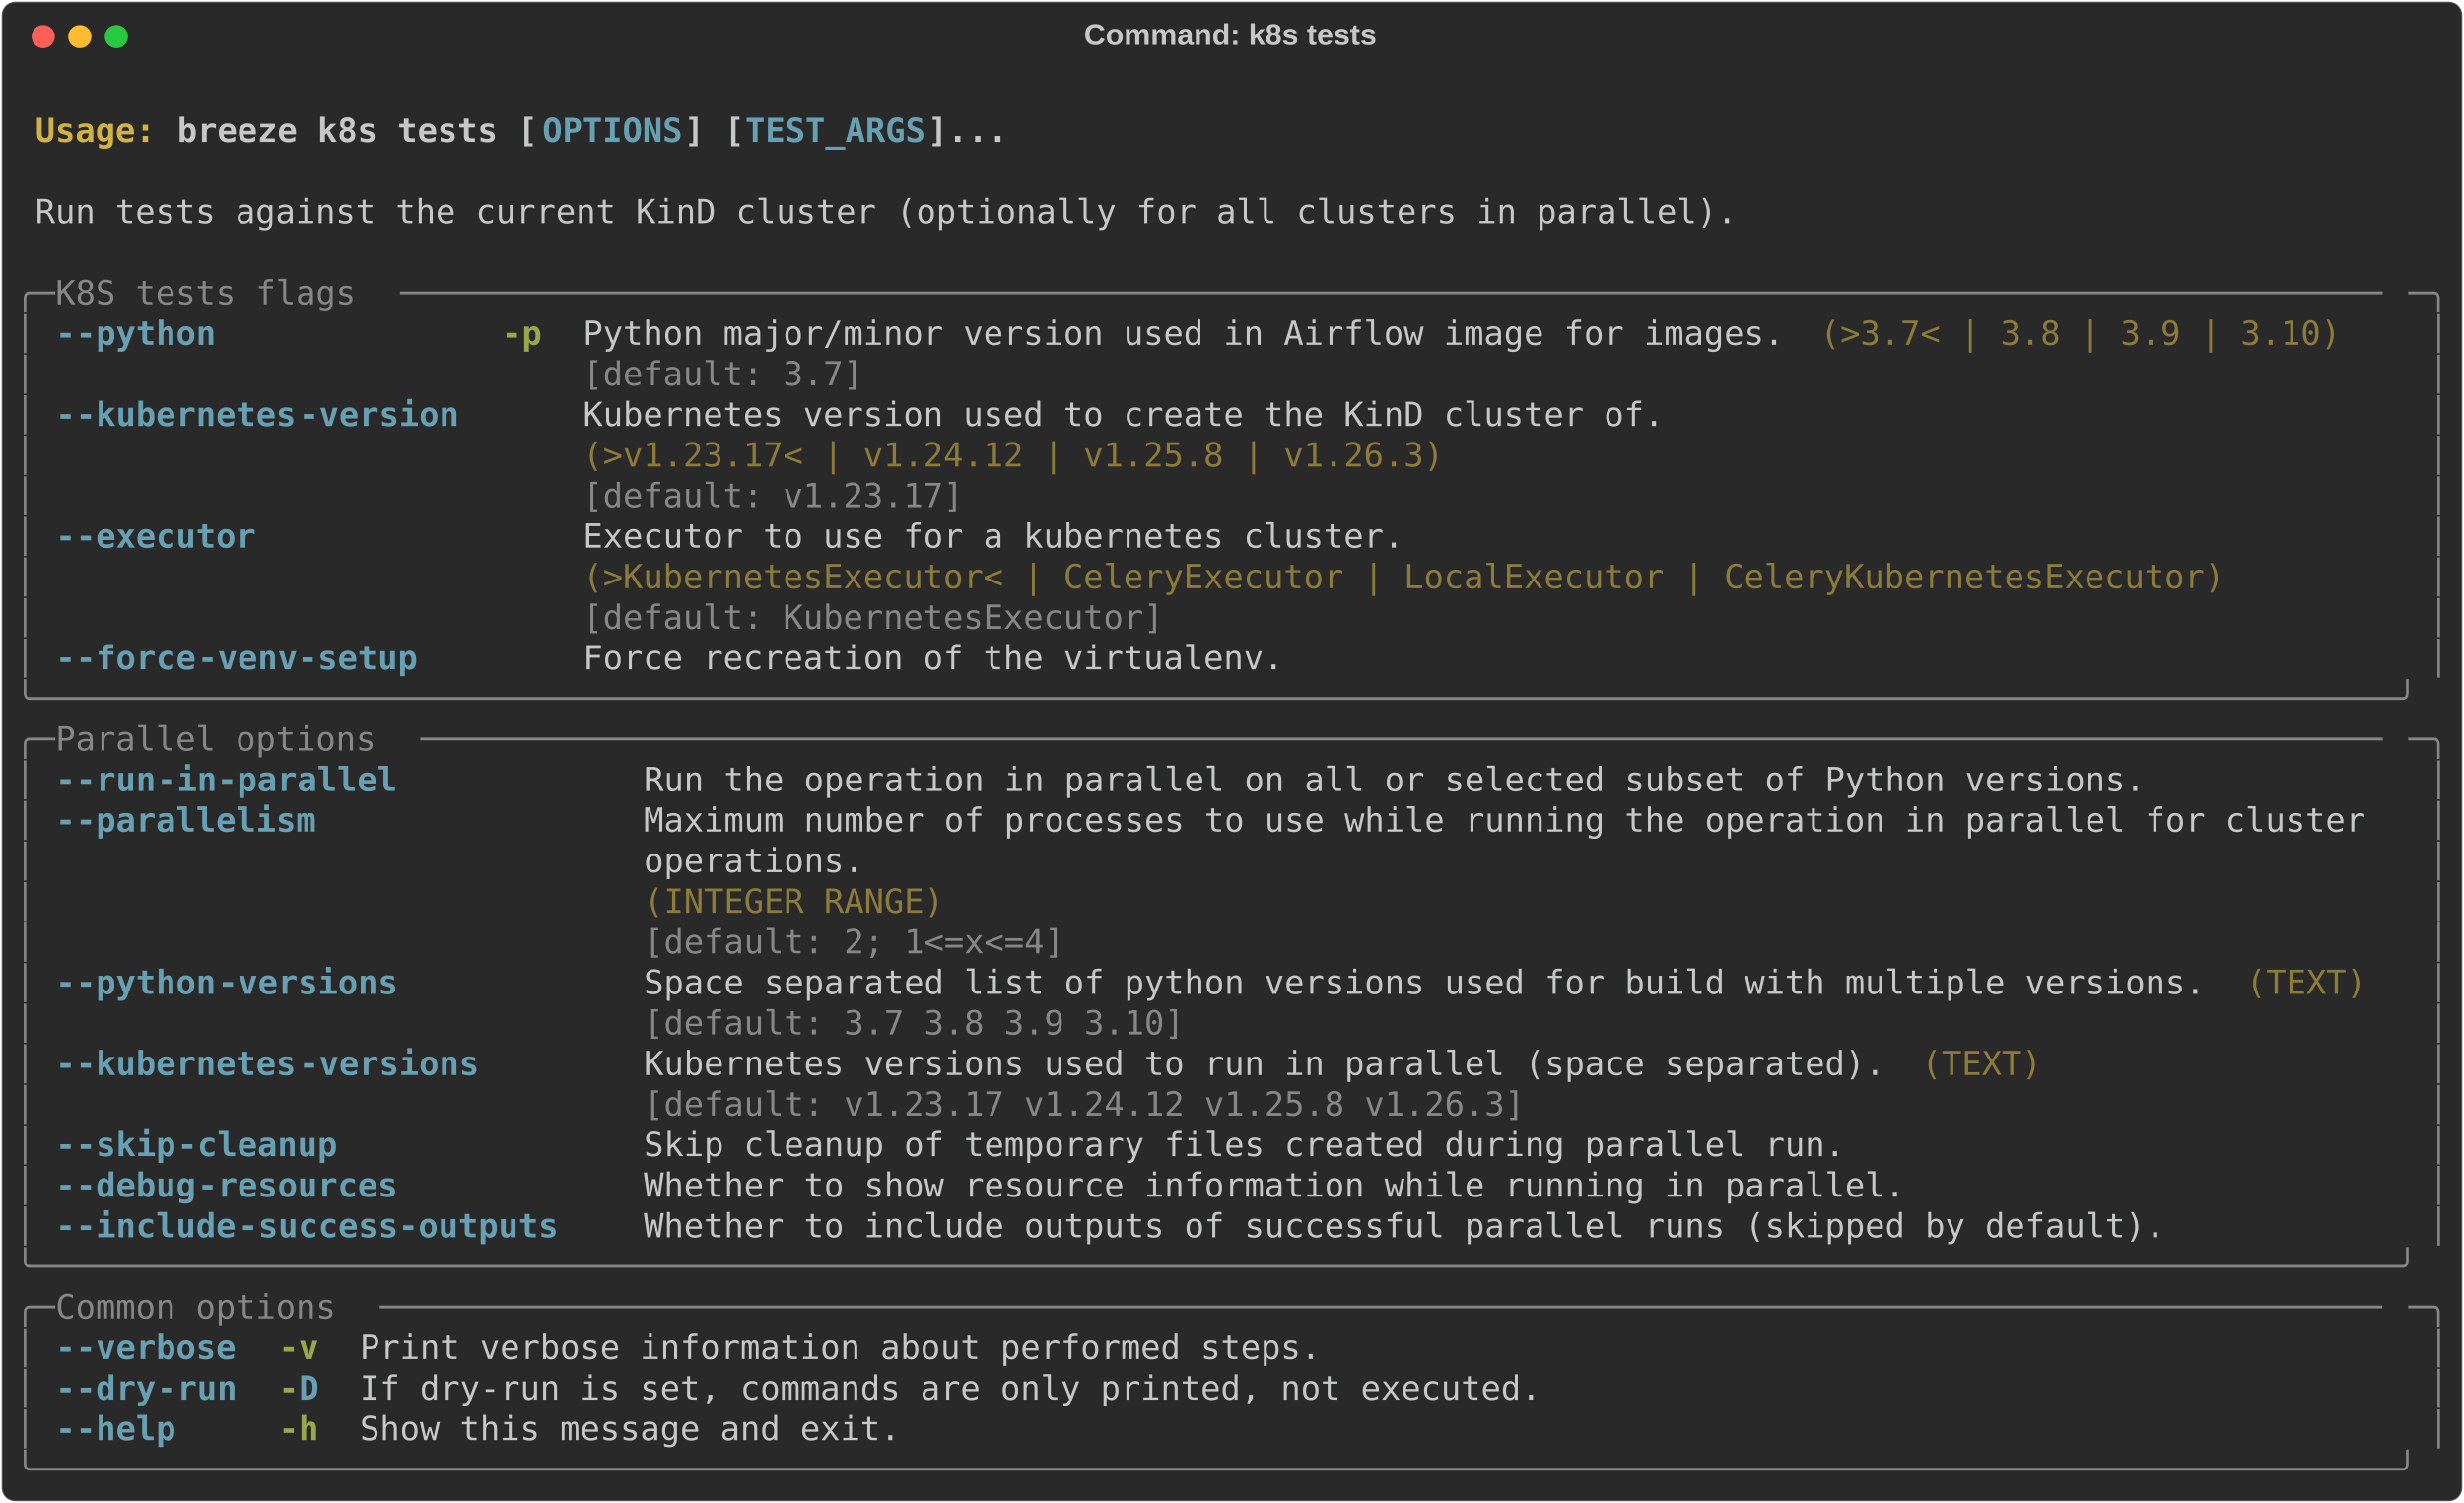
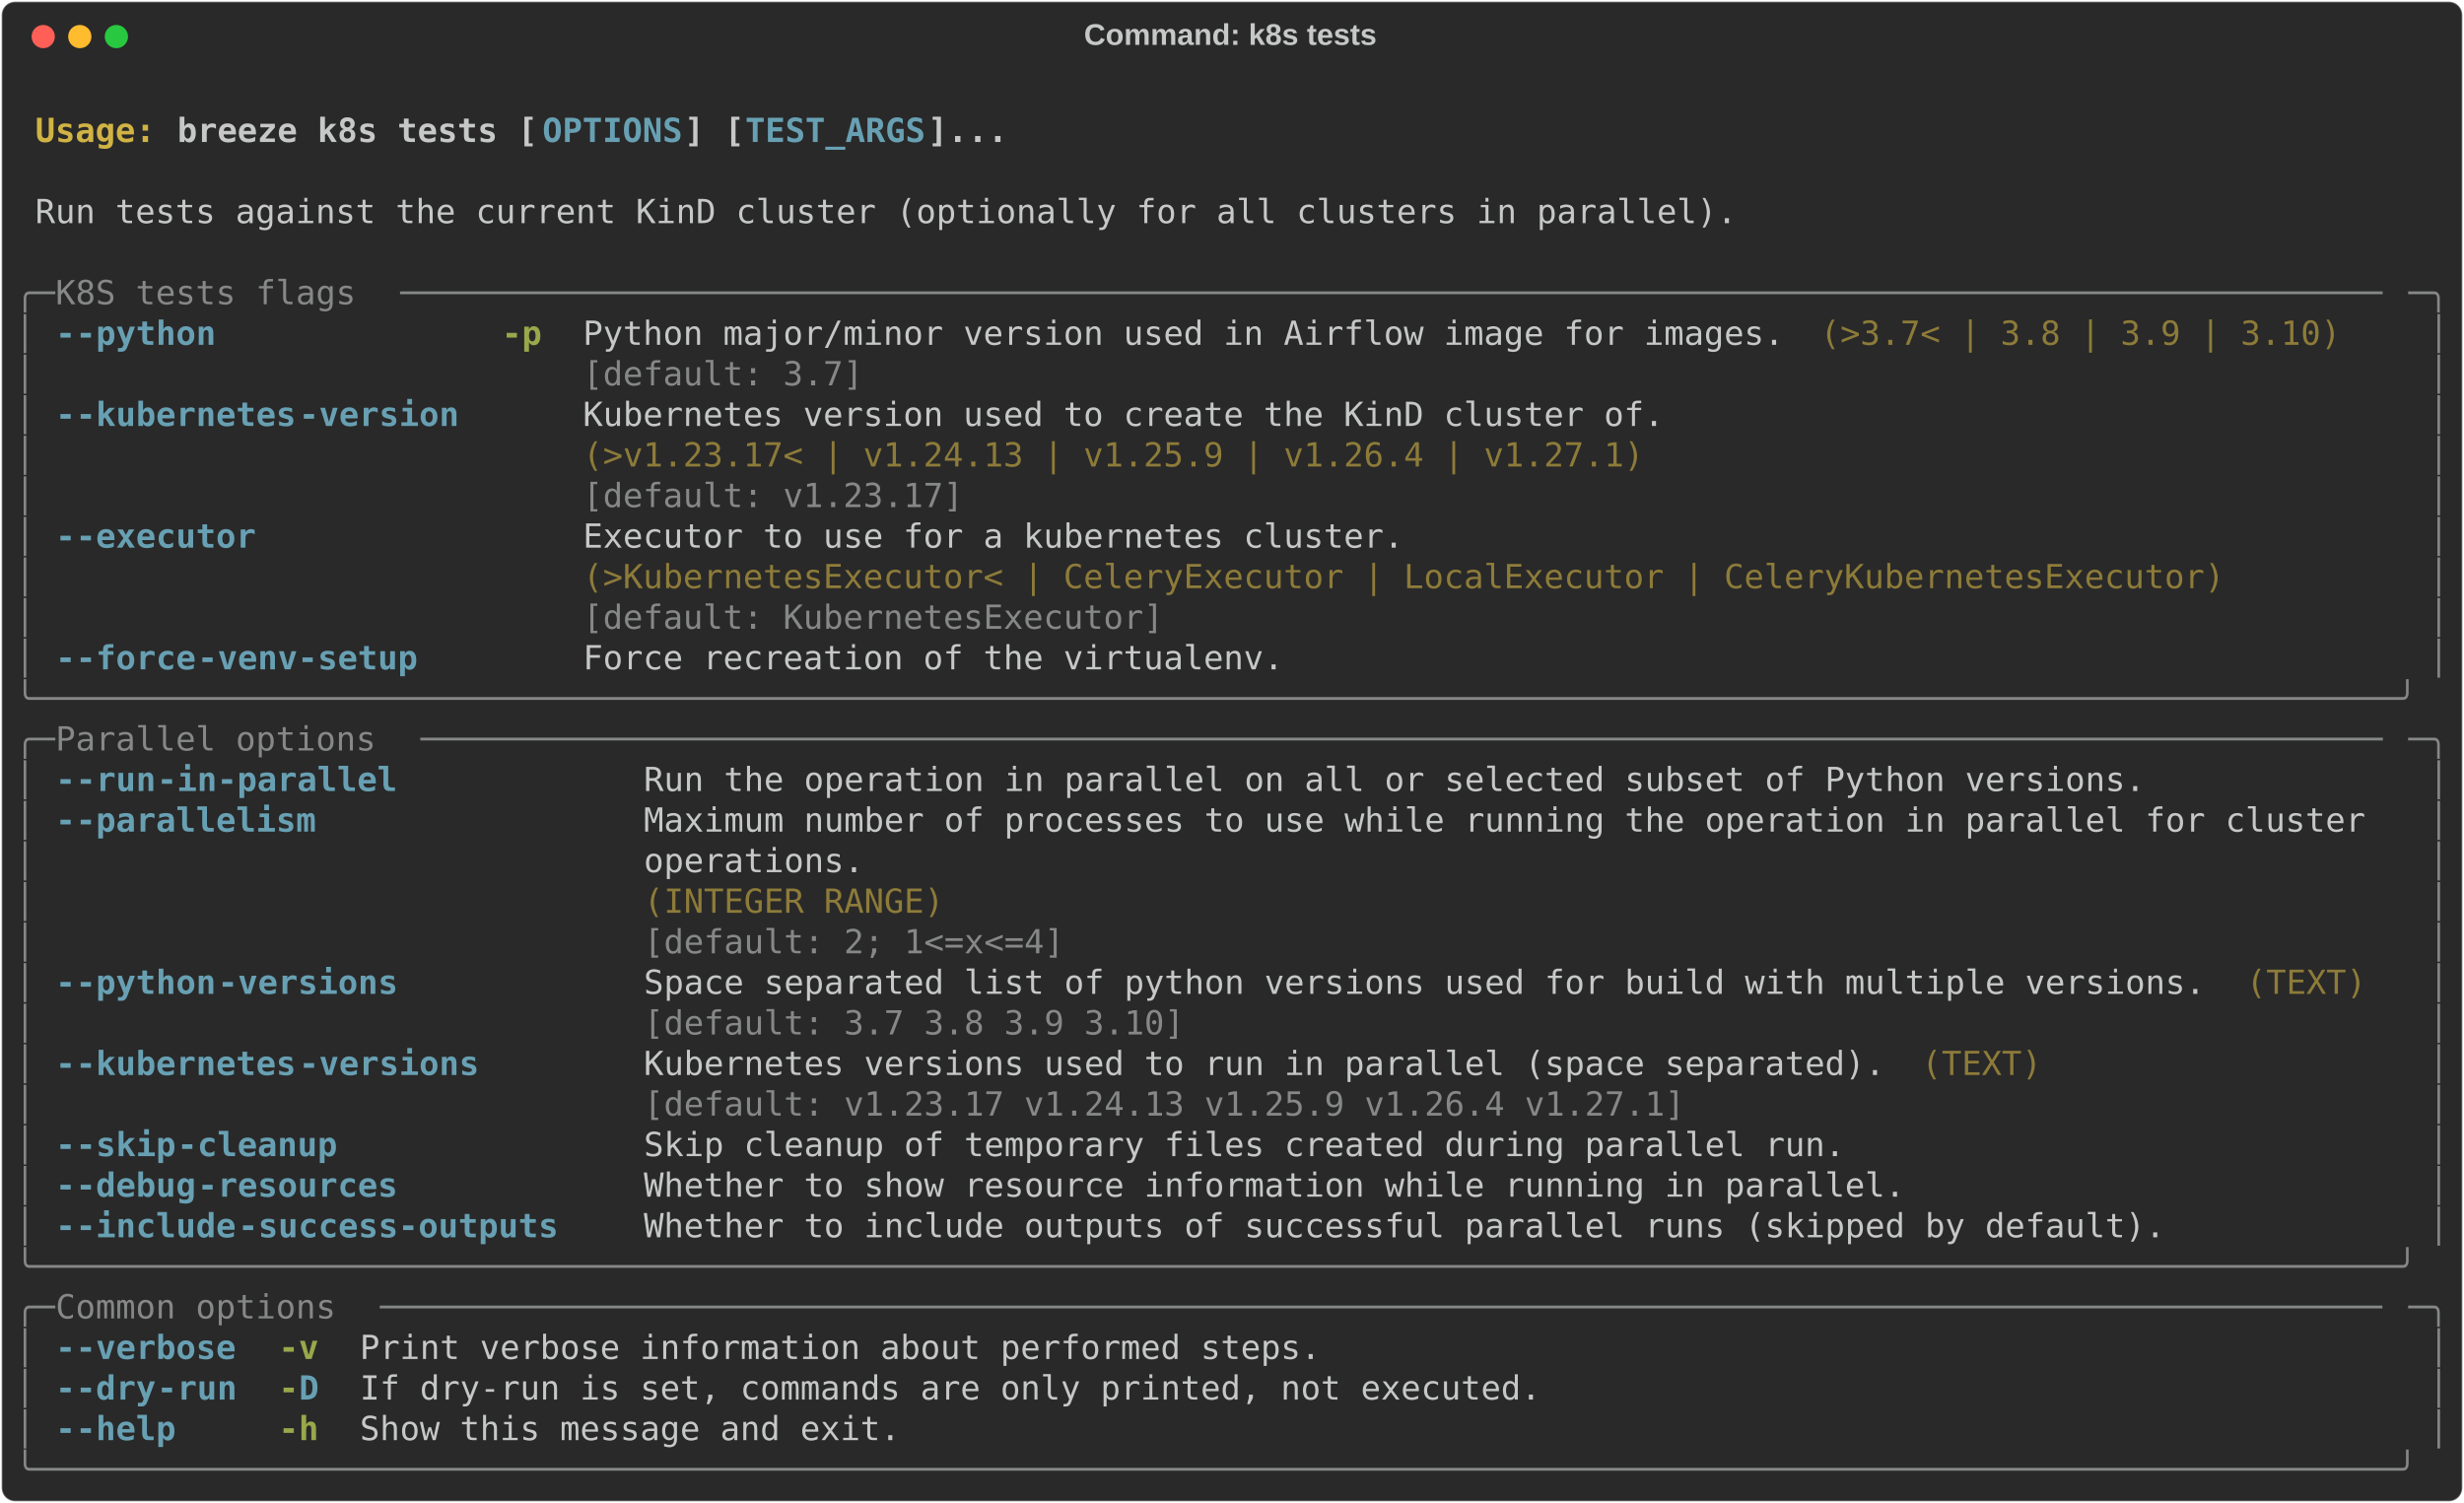
<svg xmlns="http://www.w3.org/2000/svg" class="rich-terminal" viewBox="0 0 1482 904.0">
  <style>

    @font-face {
        font-family: "Fira Code";
        src: local("FiraCode-Regular"),
                url("https://cdnjs.cloudflare.com/ajax/libs/firacode/6.2.0/woff2/FiraCode-Regular.woff2") format("woff2"),
                url("https://cdnjs.cloudflare.com/ajax/libs/firacode/6.2.0/woff/FiraCode-Regular.woff") format("woff");
        font-style: normal;
        font-weight: 400;
    }
    @font-face {
        font-family: "Fira Code";
        src: local("FiraCode-Bold"),
                url("https://cdnjs.cloudflare.com/ajax/libs/firacode/6.2.0/woff2/FiraCode-Bold.woff2") format("woff2"),
                url("https://cdnjs.cloudflare.com/ajax/libs/firacode/6.2.0/woff/FiraCode-Bold.woff") format("woff");
        font-style: bold;
        font-weight: 700;
    }

    .breeze-k8s-tests-matrix {
        font-family: Fira Code, monospace;
        font-size: 20px;
        line-height: 24.4px;
        font-variant-east-asian: full-width;
    }

    .breeze-k8s-tests-title {
        font-size: 18px;
        font-weight: bold;
        font-family: arial;
    }

    .breeze-k8s-tests-r1 { fill: #c5c8c6;font-weight: bold }
.breeze-k8s-tests-r2 { fill: #c5c8c6 }
.breeze-k8s-tests-r3 { fill: #d0b344;font-weight: bold }
.breeze-k8s-tests-r4 { fill: #68a0b3;font-weight: bold }
.breeze-k8s-tests-r5 { fill: #868887 }
.breeze-k8s-tests-r6 { fill: #98a84b;font-weight: bold }
.breeze-k8s-tests-r7 { fill: #8d7b39 }
    </style>
  <defs>
    <clipPath id="breeze-k8s-tests-clip-terminal">
      <rect x="0" y="0" width="1463.0" height="853.0" />
    </clipPath>
    <clipPath id="breeze-k8s-tests-line-0">
      <rect x="0" y="1.5" width="1464" height="24.65" />
    </clipPath>
    <clipPath id="breeze-k8s-tests-line-1">
      <rect x="0" y="25.9" width="1464" height="24.65" />
    </clipPath>
    <clipPath id="breeze-k8s-tests-line-2">
      <rect x="0" y="50.3" width="1464" height="24.65" />
    </clipPath>
    <clipPath id="breeze-k8s-tests-line-3">
      <rect x="0" y="74.7" width="1464" height="24.65" />
    </clipPath>
    <clipPath id="breeze-k8s-tests-line-4">
      <rect x="0" y="99.1" width="1464" height="24.65" />
    </clipPath>
    <clipPath id="breeze-k8s-tests-line-5">
      <rect x="0" y="123.5" width="1464" height="24.65" />
    </clipPath>
    <clipPath id="breeze-k8s-tests-line-6">
      <rect x="0" y="147.9" width="1464" height="24.65" />
    </clipPath>
    <clipPath id="breeze-k8s-tests-line-7">
      <rect x="0" y="172.3" width="1464" height="24.65" />
    </clipPath>
    <clipPath id="breeze-k8s-tests-line-8">
      <rect x="0" y="196.7" width="1464" height="24.65" />
    </clipPath>
    <clipPath id="breeze-k8s-tests-line-9">
      <rect x="0" y="221.1" width="1464" height="24.65" />
    </clipPath>
    <clipPath id="breeze-k8s-tests-line-10">
      <rect x="0" y="245.5" width="1464" height="24.65" />
    </clipPath>
    <clipPath id="breeze-k8s-tests-line-11">
      <rect x="0" y="269.9" width="1464" height="24.65" />
    </clipPath>
    <clipPath id="breeze-k8s-tests-line-12">
      <rect x="0" y="294.3" width="1464" height="24.65" />
    </clipPath>
    <clipPath id="breeze-k8s-tests-line-13">
      <rect x="0" y="318.7" width="1464" height="24.65" />
    </clipPath>
    <clipPath id="breeze-k8s-tests-line-14">
      <rect x="0" y="343.1" width="1464" height="24.65" />
    </clipPath>
    <clipPath id="breeze-k8s-tests-line-15">
      <rect x="0" y="367.5" width="1464" height="24.65" />
    </clipPath>
    <clipPath id="breeze-k8s-tests-line-16">
      <rect x="0" y="391.9" width="1464" height="24.65" />
    </clipPath>
    <clipPath id="breeze-k8s-tests-line-17">
      <rect x="0" y="416.3" width="1464" height="24.65" />
    </clipPath>
    <clipPath id="breeze-k8s-tests-line-18">
      <rect x="0" y="440.7" width="1464" height="24.65" />
    </clipPath>
    <clipPath id="breeze-k8s-tests-line-19">
      <rect x="0" y="465.1" width="1464" height="24.65" />
    </clipPath>
    <clipPath id="breeze-k8s-tests-line-20">
      <rect x="0" y="489.5" width="1464" height="24.65" />
    </clipPath>
    <clipPath id="breeze-k8s-tests-line-21">
      <rect x="0" y="513.9" width="1464" height="24.65" />
    </clipPath>
    <clipPath id="breeze-k8s-tests-line-22">
      <rect x="0" y="538.3" width="1464" height="24.65" />
    </clipPath>
    <clipPath id="breeze-k8s-tests-line-23">
      <rect x="0" y="562.7" width="1464" height="24.65" />
    </clipPath>
    <clipPath id="breeze-k8s-tests-line-24">
      <rect x="0" y="587.1" width="1464" height="24.65" />
    </clipPath>
    <clipPath id="breeze-k8s-tests-line-25">
      <rect x="0" y="611.5" width="1464" height="24.65" />
    </clipPath>
    <clipPath id="breeze-k8s-tests-line-26">
      <rect x="0" y="635.9" width="1464" height="24.65" />
    </clipPath>
    <clipPath id="breeze-k8s-tests-line-27">
      <rect x="0" y="660.3" width="1464" height="24.65" />
    </clipPath>
    <clipPath id="breeze-k8s-tests-line-28">
      <rect x="0" y="684.7" width="1464" height="24.65" />
    </clipPath>
    <clipPath id="breeze-k8s-tests-line-29">
      <rect x="0" y="709.1" width="1464" height="24.65" />
    </clipPath>
    <clipPath id="breeze-k8s-tests-line-30">
      <rect x="0" y="733.5" width="1464" height="24.65" />
    </clipPath>
    <clipPath id="breeze-k8s-tests-line-31">
      <rect x="0" y="757.9" width="1464" height="24.65" />
    </clipPath>
    <clipPath id="breeze-k8s-tests-line-32">
      <rect x="0" y="782.3" width="1464" height="24.65" />
    </clipPath>
    <clipPath id="breeze-k8s-tests-line-33">
      <rect x="0" y="806.7" width="1464" height="24.65" />
    </clipPath>
  </defs>
  <rect fill="#292929" stroke="rgba(255,255,255,0.35)" stroke-width="1" x="1" y="1" width="1480" height="902" rx="8" />
  <text class="breeze-k8s-tests-title" fill="#c5c8c6" text-anchor="middle" x="740" y="27">Command: k8s tests</text>
  <g transform="translate(26,22)">
    <circle cx="0" cy="0" r="7" fill="#ff5f57" />
    <circle cx="22" cy="0" r="7" fill="#febc2e" />
    <circle cx="44" cy="0" r="7" fill="#28c840" />
  </g>
  <g transform="translate(9, 41)" clip-path="url(#breeze-k8s-tests-clip-terminal)">
    <g class="breeze-k8s-tests-matrix">
      <text class="breeze-k8s-tests-r2" x="1464" y="20" textLength="12.2" clip-path="url(#breeze-k8s-tests-line-0)">
</text>
      <text class="breeze-k8s-tests-r3" x="12.2" y="44.4" textLength="85.4" clip-path="url(#breeze-k8s-tests-line-1)">Usage: </text>
      <text class="breeze-k8s-tests-r1" x="97.6" y="44.4" textLength="219.6" clip-path="url(#breeze-k8s-tests-line-1)">breeze k8s tests [</text>
      <text class="breeze-k8s-tests-r4" x="317.2" y="44.4" textLength="85.4" clip-path="url(#breeze-k8s-tests-line-1)">OPTIONS</text>
      <text class="breeze-k8s-tests-r1" x="402.6" y="44.4" textLength="36.6" clip-path="url(#breeze-k8s-tests-line-1)">] [</text>
      <text class="breeze-k8s-tests-r4" x="439.2" y="44.4" textLength="109.8" clip-path="url(#breeze-k8s-tests-line-1)">TEST_ARGS</text>
      <text class="breeze-k8s-tests-r1" x="549" y="44.4" textLength="48.8" clip-path="url(#breeze-k8s-tests-line-1)">]...</text>
      <text class="breeze-k8s-tests-r2" x="1464" y="44.4" textLength="12.2" clip-path="url(#breeze-k8s-tests-line-1)">
</text>
      <text class="breeze-k8s-tests-r2" x="1464" y="68.8" textLength="12.2" clip-path="url(#breeze-k8s-tests-line-2)">
</text>
      <text class="breeze-k8s-tests-r2" x="12.2" y="93.2" textLength="1037" clip-path="url(#breeze-k8s-tests-line-3)">Run tests against the current KinD cluster (optionally for all clusters in parallel).</text>
      <text class="breeze-k8s-tests-r2" x="1464" y="93.2" textLength="12.2" clip-path="url(#breeze-k8s-tests-line-3)">
</text>
      <text class="breeze-k8s-tests-r2" x="1464" y="117.6" textLength="12.2" clip-path="url(#breeze-k8s-tests-line-4)">
</text>
      <text class="breeze-k8s-tests-r5" x="0" y="142" textLength="24.4" clip-path="url(#breeze-k8s-tests-line-5)">╭─</text>
      <text class="breeze-k8s-tests-r5" x="24.4" y="142" textLength="207.4" clip-path="url(#breeze-k8s-tests-line-5)"> K8S tests flags </text>
      <text class="breeze-k8s-tests-r5" x="231.8" y="142" textLength="1207.8" clip-path="url(#breeze-k8s-tests-line-5)">───────────────────────────────────────────────────────────────────────────────────────────────────</text>
      <text class="breeze-k8s-tests-r5" x="1439.6" y="142" textLength="24.4" clip-path="url(#breeze-k8s-tests-line-5)">─╮</text>
      <text class="breeze-k8s-tests-r2" x="1464" y="142" textLength="12.2" clip-path="url(#breeze-k8s-tests-line-5)">
</text>
      <text class="breeze-k8s-tests-r5" x="0" y="166.4" textLength="12.2" clip-path="url(#breeze-k8s-tests-line-6)">│</text>
      <text class="breeze-k8s-tests-r4" x="24.4" y="166.4" textLength="12.2" clip-path="url(#breeze-k8s-tests-line-6)">-</text>
      <text class="breeze-k8s-tests-r4" x="36.6" y="166.4" textLength="85.4" clip-path="url(#breeze-k8s-tests-line-6)">-python</text>
      <text class="breeze-k8s-tests-r6" x="292.8" y="166.4" textLength="24.4" clip-path="url(#breeze-k8s-tests-line-6)">-p</text>
      <text class="breeze-k8s-tests-r2" x="341.6" y="166.4" textLength="732" clip-path="url(#breeze-k8s-tests-line-6)">Python major/minor version used in Airflow image for images.</text>
      <text class="breeze-k8s-tests-r7" x="1085.8" y="166.4" textLength="317.2" clip-path="url(#breeze-k8s-tests-line-6)">(&gt;3.7&lt; | 3.8 | 3.9 | 3.10)</text>
      <text class="breeze-k8s-tests-r5" x="1451.8" y="166.4" textLength="12.2" clip-path="url(#breeze-k8s-tests-line-6)">│</text>
      <text class="breeze-k8s-tests-r2" x="1464" y="166.4" textLength="12.2" clip-path="url(#breeze-k8s-tests-line-6)">
</text>
      <text class="breeze-k8s-tests-r5" x="0" y="190.8" textLength="12.2" clip-path="url(#breeze-k8s-tests-line-7)">│</text>
      <text class="breeze-k8s-tests-r5" x="341.6" y="190.8" textLength="732" clip-path="url(#breeze-k8s-tests-line-7)">[default: 3.7]                                              </text>
      <text class="breeze-k8s-tests-r5" x="1451.8" y="190.8" textLength="12.2" clip-path="url(#breeze-k8s-tests-line-7)">│</text>
      <text class="breeze-k8s-tests-r2" x="1464" y="190.8" textLength="12.2" clip-path="url(#breeze-k8s-tests-line-7)">
</text>
      <text class="breeze-k8s-tests-r5" x="0" y="215.2" textLength="12.2" clip-path="url(#breeze-k8s-tests-line-8)">│</text>
      <text class="breeze-k8s-tests-r4" x="24.4" y="215.2" textLength="12.2" clip-path="url(#breeze-k8s-tests-line-8)">-</text>
      <text class="breeze-k8s-tests-r4" x="36.6" y="215.2" textLength="134.2" clip-path="url(#breeze-k8s-tests-line-8)">-kubernetes</text>
      <text class="breeze-k8s-tests-r4" x="170.8" y="215.2" textLength="97.6" clip-path="url(#breeze-k8s-tests-line-8)">-version</text>
      <text class="breeze-k8s-tests-r2" x="341.6" y="215.2" textLength="658.8" clip-path="url(#breeze-k8s-tests-line-8)">Kubernetes version used to create the KinD cluster of.</text>
      <text class="breeze-k8s-tests-r5" x="1451.8" y="215.2" textLength="12.2" clip-path="url(#breeze-k8s-tests-line-8)">│</text>
      <text class="breeze-k8s-tests-r2" x="1464" y="215.2" textLength="12.2" clip-path="url(#breeze-k8s-tests-line-8)">
</text>
      <text class="breeze-k8s-tests-r5" x="0" y="239.6" textLength="12.2" clip-path="url(#breeze-k8s-tests-line-9)">│</text>
-       <text class="breeze-k8s-tests-r7" x="341.6" y="239.6" textLength="658.8" clip-path="url(#breeze-k8s-tests-line-9)">(&gt;v1.23.17&lt; | v1.24.12 | v1.25.8 | v1.26.3)           </text>
+       <text class="breeze-k8s-tests-r7" x="341.6" y="239.6" textLength="658.8" clip-path="url(#breeze-k8s-tests-line-9)">(&gt;v1.23.17&lt; | v1.24.13 | v1.25.9 | v1.26.4 | v1.27.1) </text>
      <text class="breeze-k8s-tests-r5" x="1451.8" y="239.6" textLength="12.2" clip-path="url(#breeze-k8s-tests-line-9)">│</text>
      <text class="breeze-k8s-tests-r2" x="1464" y="239.6" textLength="12.2" clip-path="url(#breeze-k8s-tests-line-9)">
</text>
      <text class="breeze-k8s-tests-r5" x="0" y="264" textLength="12.2" clip-path="url(#breeze-k8s-tests-line-10)">│</text>
      <text class="breeze-k8s-tests-r5" x="341.6" y="264" textLength="658.8" clip-path="url(#breeze-k8s-tests-line-10)">[default: v1.23.17]                                   </text>
      <text class="breeze-k8s-tests-r5" x="1451.8" y="264" textLength="12.2" clip-path="url(#breeze-k8s-tests-line-10)">│</text>
      <text class="breeze-k8s-tests-r2" x="1464" y="264" textLength="12.2" clip-path="url(#breeze-k8s-tests-line-10)">
</text>
      <text class="breeze-k8s-tests-r5" x="0" y="288.4" textLength="12.2" clip-path="url(#breeze-k8s-tests-line-11)">│</text>
      <text class="breeze-k8s-tests-r4" x="24.4" y="288.4" textLength="12.2" clip-path="url(#breeze-k8s-tests-line-11)">-</text>
      <text class="breeze-k8s-tests-r4" x="36.6" y="288.4" textLength="109.8" clip-path="url(#breeze-k8s-tests-line-11)">-executor</text>
      <text class="breeze-k8s-tests-r2" x="341.6" y="288.4" textLength="1000.4" clip-path="url(#breeze-k8s-tests-line-11)">Executor to use for a kubernetes cluster.                                         </text>
      <text class="breeze-k8s-tests-r5" x="1451.8" y="288.4" textLength="12.2" clip-path="url(#breeze-k8s-tests-line-11)">│</text>
      <text class="breeze-k8s-tests-r2" x="1464" y="288.4" textLength="12.2" clip-path="url(#breeze-k8s-tests-line-11)">
</text>
      <text class="breeze-k8s-tests-r5" x="0" y="312.8" textLength="12.2" clip-path="url(#breeze-k8s-tests-line-12)">│</text>
      <text class="breeze-k8s-tests-r7" x="341.6" y="312.8" textLength="1000.4" clip-path="url(#breeze-k8s-tests-line-12)">(&gt;KubernetesExecutor&lt; | CeleryExecutor | LocalExecutor | CeleryKubernetesExecutor)</text>
      <text class="breeze-k8s-tests-r5" x="1451.8" y="312.8" textLength="12.2" clip-path="url(#breeze-k8s-tests-line-12)">│</text>
      <text class="breeze-k8s-tests-r2" x="1464" y="312.8" textLength="12.2" clip-path="url(#breeze-k8s-tests-line-12)">
</text>
      <text class="breeze-k8s-tests-r5" x="0" y="337.2" textLength="12.2" clip-path="url(#breeze-k8s-tests-line-13)">│</text>
      <text class="breeze-k8s-tests-r5" x="341.6" y="337.2" textLength="1000.4" clip-path="url(#breeze-k8s-tests-line-13)">[default: KubernetesExecutor]                                                     </text>
      <text class="breeze-k8s-tests-r5" x="1451.8" y="337.2" textLength="12.2" clip-path="url(#breeze-k8s-tests-line-13)">│</text>
      <text class="breeze-k8s-tests-r2" x="1464" y="337.2" textLength="12.2" clip-path="url(#breeze-k8s-tests-line-13)">
</text>
      <text class="breeze-k8s-tests-r5" x="0" y="361.6" textLength="12.2" clip-path="url(#breeze-k8s-tests-line-14)">│</text>
      <text class="breeze-k8s-tests-r4" x="24.4" y="361.6" textLength="12.2" clip-path="url(#breeze-k8s-tests-line-14)">-</text>
      <text class="breeze-k8s-tests-r4" x="36.6" y="361.6" textLength="73.2" clip-path="url(#breeze-k8s-tests-line-14)">-force</text>
      <text class="breeze-k8s-tests-r4" x="109.8" y="361.6" textLength="134.2" clip-path="url(#breeze-k8s-tests-line-14)">-venv-setup</text>
      <text class="breeze-k8s-tests-r2" x="341.6" y="361.6" textLength="427" clip-path="url(#breeze-k8s-tests-line-14)">Force recreation of the virtualenv.</text>
      <text class="breeze-k8s-tests-r5" x="1451.8" y="361.6" textLength="12.2" clip-path="url(#breeze-k8s-tests-line-14)">│</text>
      <text class="breeze-k8s-tests-r2" x="1464" y="361.6" textLength="12.2" clip-path="url(#breeze-k8s-tests-line-14)">
</text>
      <text class="breeze-k8s-tests-r5" x="0" y="386" textLength="1464" clip-path="url(#breeze-k8s-tests-line-15)">╰──────────────────────────────────────────────────────────────────────────────────────────────────────────────────────╯</text>
      <text class="breeze-k8s-tests-r2" x="1464" y="386" textLength="12.2" clip-path="url(#breeze-k8s-tests-line-15)">
</text>
      <text class="breeze-k8s-tests-r5" x="0" y="410.4" textLength="24.4" clip-path="url(#breeze-k8s-tests-line-16)">╭─</text>
      <text class="breeze-k8s-tests-r5" x="24.4" y="410.4" textLength="219.6" clip-path="url(#breeze-k8s-tests-line-16)"> Parallel options </text>
      <text class="breeze-k8s-tests-r5" x="244" y="410.4" textLength="1195.6" clip-path="url(#breeze-k8s-tests-line-16)">──────────────────────────────────────────────────────────────────────────────────────────────────</text>
      <text class="breeze-k8s-tests-r5" x="1439.6" y="410.4" textLength="24.4" clip-path="url(#breeze-k8s-tests-line-16)">─╮</text>
      <text class="breeze-k8s-tests-r2" x="1464" y="410.4" textLength="12.2" clip-path="url(#breeze-k8s-tests-line-16)">
</text>
      <text class="breeze-k8s-tests-r5" x="0" y="434.8" textLength="12.2" clip-path="url(#breeze-k8s-tests-line-17)">│</text>
      <text class="breeze-k8s-tests-r4" x="24.4" y="434.8" textLength="12.2" clip-path="url(#breeze-k8s-tests-line-17)">-</text>
      <text class="breeze-k8s-tests-r4" x="36.6" y="434.8" textLength="48.8" clip-path="url(#breeze-k8s-tests-line-17)">-run</text>
      <text class="breeze-k8s-tests-r4" x="85.4" y="434.8" textLength="146.4" clip-path="url(#breeze-k8s-tests-line-17)">-in-parallel</text>
      <text class="breeze-k8s-tests-r2" x="378.2" y="434.8" textLength="915" clip-path="url(#breeze-k8s-tests-line-17)">Run the operation in parallel on all or selected subset of Python versions.</text>
      <text class="breeze-k8s-tests-r5" x="1451.8" y="434.8" textLength="12.2" clip-path="url(#breeze-k8s-tests-line-17)">│</text>
      <text class="breeze-k8s-tests-r2" x="1464" y="434.8" textLength="12.2" clip-path="url(#breeze-k8s-tests-line-17)">
</text>
      <text class="breeze-k8s-tests-r5" x="0" y="459.2" textLength="12.2" clip-path="url(#breeze-k8s-tests-line-18)">│</text>
      <text class="breeze-k8s-tests-r4" x="24.4" y="459.2" textLength="12.2" clip-path="url(#breeze-k8s-tests-line-18)">-</text>
      <text class="breeze-k8s-tests-r4" x="36.6" y="459.2" textLength="146.4" clip-path="url(#breeze-k8s-tests-line-18)">-parallelism</text>
      <text class="breeze-k8s-tests-r2" x="378.2" y="459.2" textLength="1061.4" clip-path="url(#breeze-k8s-tests-line-18)">Maximum number of processes to use while running the operation in parallel for cluster </text>
      <text class="breeze-k8s-tests-r5" x="1451.8" y="459.2" textLength="12.2" clip-path="url(#breeze-k8s-tests-line-18)">│</text>
      <text class="breeze-k8s-tests-r2" x="1464" y="459.2" textLength="12.2" clip-path="url(#breeze-k8s-tests-line-18)">
</text>
      <text class="breeze-k8s-tests-r5" x="0" y="483.6" textLength="12.2" clip-path="url(#breeze-k8s-tests-line-19)">│</text>
      <text class="breeze-k8s-tests-r2" x="378.2" y="483.6" textLength="1061.4" clip-path="url(#breeze-k8s-tests-line-19)">operations.                                                                            </text>
      <text class="breeze-k8s-tests-r5" x="1451.8" y="483.6" textLength="12.2" clip-path="url(#breeze-k8s-tests-line-19)">│</text>
      <text class="breeze-k8s-tests-r2" x="1464" y="483.6" textLength="12.2" clip-path="url(#breeze-k8s-tests-line-19)">
</text>
      <text class="breeze-k8s-tests-r5" x="0" y="508" textLength="12.2" clip-path="url(#breeze-k8s-tests-line-20)">│</text>
      <text class="breeze-k8s-tests-r7" x="378.2" y="508" textLength="1061.4" clip-path="url(#breeze-k8s-tests-line-20)">(INTEGER RANGE)                                                                        </text>
      <text class="breeze-k8s-tests-r5" x="1451.8" y="508" textLength="12.2" clip-path="url(#breeze-k8s-tests-line-20)">│</text>
      <text class="breeze-k8s-tests-r2" x="1464" y="508" textLength="12.2" clip-path="url(#breeze-k8s-tests-line-20)">
</text>
      <text class="breeze-k8s-tests-r5" x="0" y="532.4" textLength="12.2" clip-path="url(#breeze-k8s-tests-line-21)">│</text>
      <text class="breeze-k8s-tests-r5" x="378.2" y="532.4" textLength="1061.4" clip-path="url(#breeze-k8s-tests-line-21)">[default: 2; 1&lt;=x&lt;=4]                                                                  </text>
      <text class="breeze-k8s-tests-r5" x="1451.8" y="532.4" textLength="12.2" clip-path="url(#breeze-k8s-tests-line-21)">│</text>
      <text class="breeze-k8s-tests-r2" x="1464" y="532.4" textLength="12.2" clip-path="url(#breeze-k8s-tests-line-21)">
</text>
      <text class="breeze-k8s-tests-r5" x="0" y="556.8" textLength="12.2" clip-path="url(#breeze-k8s-tests-line-22)">│</text>
      <text class="breeze-k8s-tests-r4" x="24.4" y="556.8" textLength="12.2" clip-path="url(#breeze-k8s-tests-line-22)">-</text>
      <text class="breeze-k8s-tests-r4" x="36.6" y="556.8" textLength="85.4" clip-path="url(#breeze-k8s-tests-line-22)">-python</text>
      <text class="breeze-k8s-tests-r4" x="122" y="556.8" textLength="109.8" clip-path="url(#breeze-k8s-tests-line-22)">-versions</text>
      <text class="breeze-k8s-tests-r2" x="378.2" y="556.8" textLength="951.6" clip-path="url(#breeze-k8s-tests-line-22)">Space separated list of python versions used for build with multiple versions.</text>
      <text class="breeze-k8s-tests-r7" x="1342" y="556.8" textLength="73.2" clip-path="url(#breeze-k8s-tests-line-22)">(TEXT)</text>
      <text class="breeze-k8s-tests-r5" x="1451.8" y="556.8" textLength="12.2" clip-path="url(#breeze-k8s-tests-line-22)">│</text>
      <text class="breeze-k8s-tests-r2" x="1464" y="556.8" textLength="12.2" clip-path="url(#breeze-k8s-tests-line-22)">
</text>
      <text class="breeze-k8s-tests-r5" x="0" y="581.2" textLength="12.2" clip-path="url(#breeze-k8s-tests-line-23)">│</text>
      <text class="breeze-k8s-tests-r5" x="378.2" y="581.2" textLength="951.6" clip-path="url(#breeze-k8s-tests-line-23)">[default: 3.7 3.8 3.9 3.10]                                                   </text>
      <text class="breeze-k8s-tests-r5" x="1451.8" y="581.2" textLength="12.2" clip-path="url(#breeze-k8s-tests-line-23)">│</text>
      <text class="breeze-k8s-tests-r2" x="1464" y="581.2" textLength="12.2" clip-path="url(#breeze-k8s-tests-line-23)">
</text>
      <text class="breeze-k8s-tests-r5" x="0" y="605.6" textLength="12.2" clip-path="url(#breeze-k8s-tests-line-24)">│</text>
      <text class="breeze-k8s-tests-r4" x="24.4" y="605.6" textLength="12.2" clip-path="url(#breeze-k8s-tests-line-24)">-</text>
      <text class="breeze-k8s-tests-r4" x="36.6" y="605.6" textLength="134.2" clip-path="url(#breeze-k8s-tests-line-24)">-kubernetes</text>
      <text class="breeze-k8s-tests-r4" x="170.8" y="605.6" textLength="109.8" clip-path="url(#breeze-k8s-tests-line-24)">-versions</text>
      <text class="breeze-k8s-tests-r2" x="378.2" y="605.6" textLength="756.4" clip-path="url(#breeze-k8s-tests-line-24)">Kubernetes versions used to run in parallel (space separated).</text>
      <text class="breeze-k8s-tests-r7" x="1146.8" y="605.6" textLength="73.2" clip-path="url(#breeze-k8s-tests-line-24)">(TEXT)</text>
      <text class="breeze-k8s-tests-r5" x="1451.8" y="605.6" textLength="12.2" clip-path="url(#breeze-k8s-tests-line-24)">│</text>
      <text class="breeze-k8s-tests-r2" x="1464" y="605.6" textLength="12.2" clip-path="url(#breeze-k8s-tests-line-24)">
</text>
      <text class="breeze-k8s-tests-r5" x="0" y="630" textLength="12.2" clip-path="url(#breeze-k8s-tests-line-25)">│</text>
-       <text class="breeze-k8s-tests-r5" x="378.2" y="630" textLength="756.4" clip-path="url(#breeze-k8s-tests-line-25)">[default: v1.23.17 v1.24.12 v1.25.8 v1.26.3]                  </text>
+       <text class="breeze-k8s-tests-r5" x="378.2" y="630" textLength="756.4" clip-path="url(#breeze-k8s-tests-line-25)">[default: v1.23.17 v1.24.13 v1.25.9 v1.26.4 v1.27.1]          </text>
      <text class="breeze-k8s-tests-r5" x="1451.8" y="630" textLength="12.2" clip-path="url(#breeze-k8s-tests-line-25)">│</text>
      <text class="breeze-k8s-tests-r2" x="1464" y="630" textLength="12.2" clip-path="url(#breeze-k8s-tests-line-25)">
</text>
      <text class="breeze-k8s-tests-r5" x="0" y="654.4" textLength="12.2" clip-path="url(#breeze-k8s-tests-line-26)">│</text>
      <text class="breeze-k8s-tests-r4" x="24.4" y="654.4" textLength="12.2" clip-path="url(#breeze-k8s-tests-line-26)">-</text>
      <text class="breeze-k8s-tests-r4" x="36.6" y="654.4" textLength="61" clip-path="url(#breeze-k8s-tests-line-26)">-skip</text>
      <text class="breeze-k8s-tests-r4" x="97.6" y="654.4" textLength="97.6" clip-path="url(#breeze-k8s-tests-line-26)">-cleanup</text>
      <text class="breeze-k8s-tests-r2" x="378.2" y="654.4" textLength="732" clip-path="url(#breeze-k8s-tests-line-26)">Skip cleanup of temporary files created during parallel run.</text>
      <text class="breeze-k8s-tests-r5" x="1451.8" y="654.4" textLength="12.2" clip-path="url(#breeze-k8s-tests-line-26)">│</text>
      <text class="breeze-k8s-tests-r2" x="1464" y="654.4" textLength="12.2" clip-path="url(#breeze-k8s-tests-line-26)">
</text>
      <text class="breeze-k8s-tests-r5" x="0" y="678.8" textLength="12.2" clip-path="url(#breeze-k8s-tests-line-27)">│</text>
      <text class="breeze-k8s-tests-r4" x="24.4" y="678.8" textLength="12.2" clip-path="url(#breeze-k8s-tests-line-27)">-</text>
      <text class="breeze-k8s-tests-r4" x="36.6" y="678.8" textLength="73.2" clip-path="url(#breeze-k8s-tests-line-27)">-debug</text>
      <text class="breeze-k8s-tests-r4" x="109.8" y="678.8" textLength="122" clip-path="url(#breeze-k8s-tests-line-27)">-resources</text>
      <text class="breeze-k8s-tests-r2" x="378.2" y="678.8" textLength="768.6" clip-path="url(#breeze-k8s-tests-line-27)">Whether to show resource information while running in parallel.</text>
      <text class="breeze-k8s-tests-r5" x="1451.8" y="678.8" textLength="12.2" clip-path="url(#breeze-k8s-tests-line-27)">│</text>
      <text class="breeze-k8s-tests-r2" x="1464" y="678.8" textLength="12.2" clip-path="url(#breeze-k8s-tests-line-27)">
</text>
      <text class="breeze-k8s-tests-r5" x="0" y="703.2" textLength="12.2" clip-path="url(#breeze-k8s-tests-line-28)">│</text>
      <text class="breeze-k8s-tests-r4" x="24.4" y="703.2" textLength="12.2" clip-path="url(#breeze-k8s-tests-line-28)">-</text>
      <text class="breeze-k8s-tests-r4" x="36.6" y="703.2" textLength="97.6" clip-path="url(#breeze-k8s-tests-line-28)">-include</text>
      <text class="breeze-k8s-tests-r4" x="134.2" y="703.2" textLength="195.2" clip-path="url(#breeze-k8s-tests-line-28)">-success-outputs</text>
      <text class="breeze-k8s-tests-r2" x="378.2" y="703.2" textLength="927.2" clip-path="url(#breeze-k8s-tests-line-28)">Whether to include outputs of successful parallel runs (skipped by default).</text>
      <text class="breeze-k8s-tests-r5" x="1451.8" y="703.2" textLength="12.2" clip-path="url(#breeze-k8s-tests-line-28)">│</text>
      <text class="breeze-k8s-tests-r2" x="1464" y="703.2" textLength="12.2" clip-path="url(#breeze-k8s-tests-line-28)">
</text>
      <text class="breeze-k8s-tests-r5" x="0" y="727.6" textLength="1464" clip-path="url(#breeze-k8s-tests-line-29)">╰──────────────────────────────────────────────────────────────────────────────────────────────────────────────────────╯</text>
      <text class="breeze-k8s-tests-r2" x="1464" y="727.6" textLength="12.2" clip-path="url(#breeze-k8s-tests-line-29)">
</text>
      <text class="breeze-k8s-tests-r5" x="0" y="752" textLength="24.4" clip-path="url(#breeze-k8s-tests-line-30)">╭─</text>
      <text class="breeze-k8s-tests-r5" x="24.4" y="752" textLength="195.2" clip-path="url(#breeze-k8s-tests-line-30)"> Common options </text>
      <text class="breeze-k8s-tests-r5" x="219.6" y="752" textLength="1220" clip-path="url(#breeze-k8s-tests-line-30)">────────────────────────────────────────────────────────────────────────────────────────────────────</text>
      <text class="breeze-k8s-tests-r5" x="1439.6" y="752" textLength="24.4" clip-path="url(#breeze-k8s-tests-line-30)">─╮</text>
      <text class="breeze-k8s-tests-r2" x="1464" y="752" textLength="12.2" clip-path="url(#breeze-k8s-tests-line-30)">
</text>
      <text class="breeze-k8s-tests-r5" x="0" y="776.4" textLength="12.2" clip-path="url(#breeze-k8s-tests-line-31)">│</text>
      <text class="breeze-k8s-tests-r4" x="24.4" y="776.4" textLength="12.2" clip-path="url(#breeze-k8s-tests-line-31)">-</text>
      <text class="breeze-k8s-tests-r4" x="36.6" y="776.4" textLength="97.6" clip-path="url(#breeze-k8s-tests-line-31)">-verbose</text>
      <text class="breeze-k8s-tests-r6" x="158.6" y="776.4" textLength="24.4" clip-path="url(#breeze-k8s-tests-line-31)">-v</text>
      <text class="breeze-k8s-tests-r2" x="207.4" y="776.4" textLength="585.6" clip-path="url(#breeze-k8s-tests-line-31)">Print verbose information about performed steps.</text>
      <text class="breeze-k8s-tests-r5" x="1451.8" y="776.4" textLength="12.2" clip-path="url(#breeze-k8s-tests-line-31)">│</text>
      <text class="breeze-k8s-tests-r2" x="1464" y="776.4" textLength="12.2" clip-path="url(#breeze-k8s-tests-line-31)">
</text>
      <text class="breeze-k8s-tests-r5" x="0" y="800.8" textLength="12.2" clip-path="url(#breeze-k8s-tests-line-32)">│</text>
      <text class="breeze-k8s-tests-r4" x="24.4" y="800.8" textLength="12.2" clip-path="url(#breeze-k8s-tests-line-32)">-</text>
      <text class="breeze-k8s-tests-r4" x="36.6" y="800.8" textLength="48.8" clip-path="url(#breeze-k8s-tests-line-32)">-dry</text>
      <text class="breeze-k8s-tests-r4" x="85.4" y="800.8" textLength="48.8" clip-path="url(#breeze-k8s-tests-line-32)">-run</text>
      <text class="breeze-k8s-tests-r6" x="158.6" y="800.8" textLength="12.2" clip-path="url(#breeze-k8s-tests-line-32)">-</text>
      <text class="breeze-k8s-tests-r4" x="170.8" y="800.8" textLength="12.2" clip-path="url(#breeze-k8s-tests-line-32)">D</text>
      <text class="breeze-k8s-tests-r2" x="207.4" y="800.8" textLength="719.8" clip-path="url(#breeze-k8s-tests-line-32)">If dry-run is set, commands are only printed, not executed.</text>
      <text class="breeze-k8s-tests-r5" x="1451.8" y="800.8" textLength="12.2" clip-path="url(#breeze-k8s-tests-line-32)">│</text>
      <text class="breeze-k8s-tests-r2" x="1464" y="800.8" textLength="12.2" clip-path="url(#breeze-k8s-tests-line-32)">
</text>
      <text class="breeze-k8s-tests-r5" x="0" y="825.2" textLength="12.2" clip-path="url(#breeze-k8s-tests-line-33)">│</text>
      <text class="breeze-k8s-tests-r4" x="24.4" y="825.2" textLength="12.2" clip-path="url(#breeze-k8s-tests-line-33)">-</text>
      <text class="breeze-k8s-tests-r4" x="36.6" y="825.2" textLength="61" clip-path="url(#breeze-k8s-tests-line-33)">-help</text>
      <text class="breeze-k8s-tests-r6" x="158.6" y="825.2" textLength="24.4" clip-path="url(#breeze-k8s-tests-line-33)">-h</text>
      <text class="breeze-k8s-tests-r2" x="207.4" y="825.2" textLength="329.4" clip-path="url(#breeze-k8s-tests-line-33)">Show this message and exit.</text>
      <text class="breeze-k8s-tests-r5" x="1451.8" y="825.2" textLength="12.2" clip-path="url(#breeze-k8s-tests-line-33)">│</text>
      <text class="breeze-k8s-tests-r2" x="1464" y="825.2" textLength="12.2" clip-path="url(#breeze-k8s-tests-line-33)">
</text>
      <text class="breeze-k8s-tests-r5" x="0" y="849.6" textLength="1464" clip-path="url(#breeze-k8s-tests-line-34)">╰──────────────────────────────────────────────────────────────────────────────────────────────────────────────────────╯</text>
      <text class="breeze-k8s-tests-r2" x="1464" y="849.6" textLength="12.2" clip-path="url(#breeze-k8s-tests-line-34)">
</text>
    </g>
  </g>
</svg>
